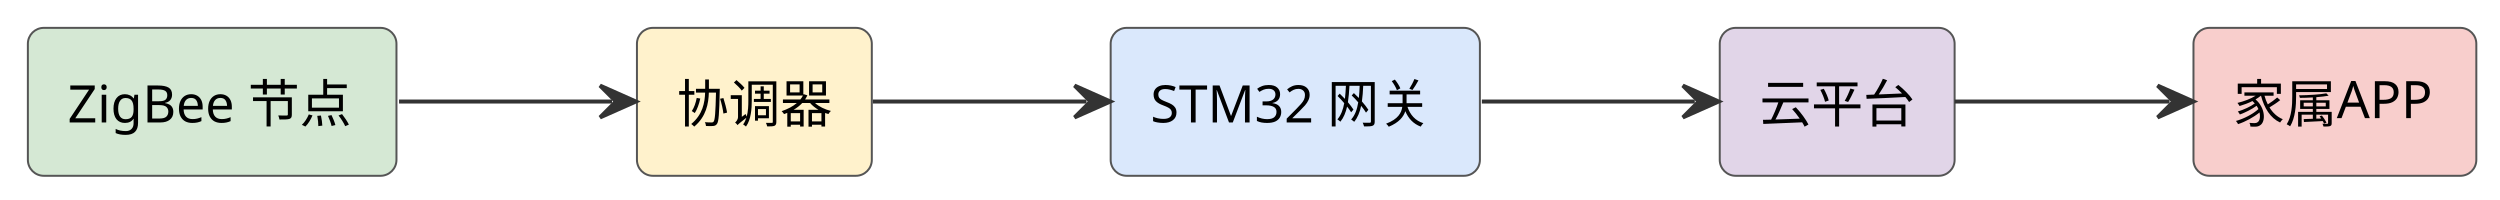
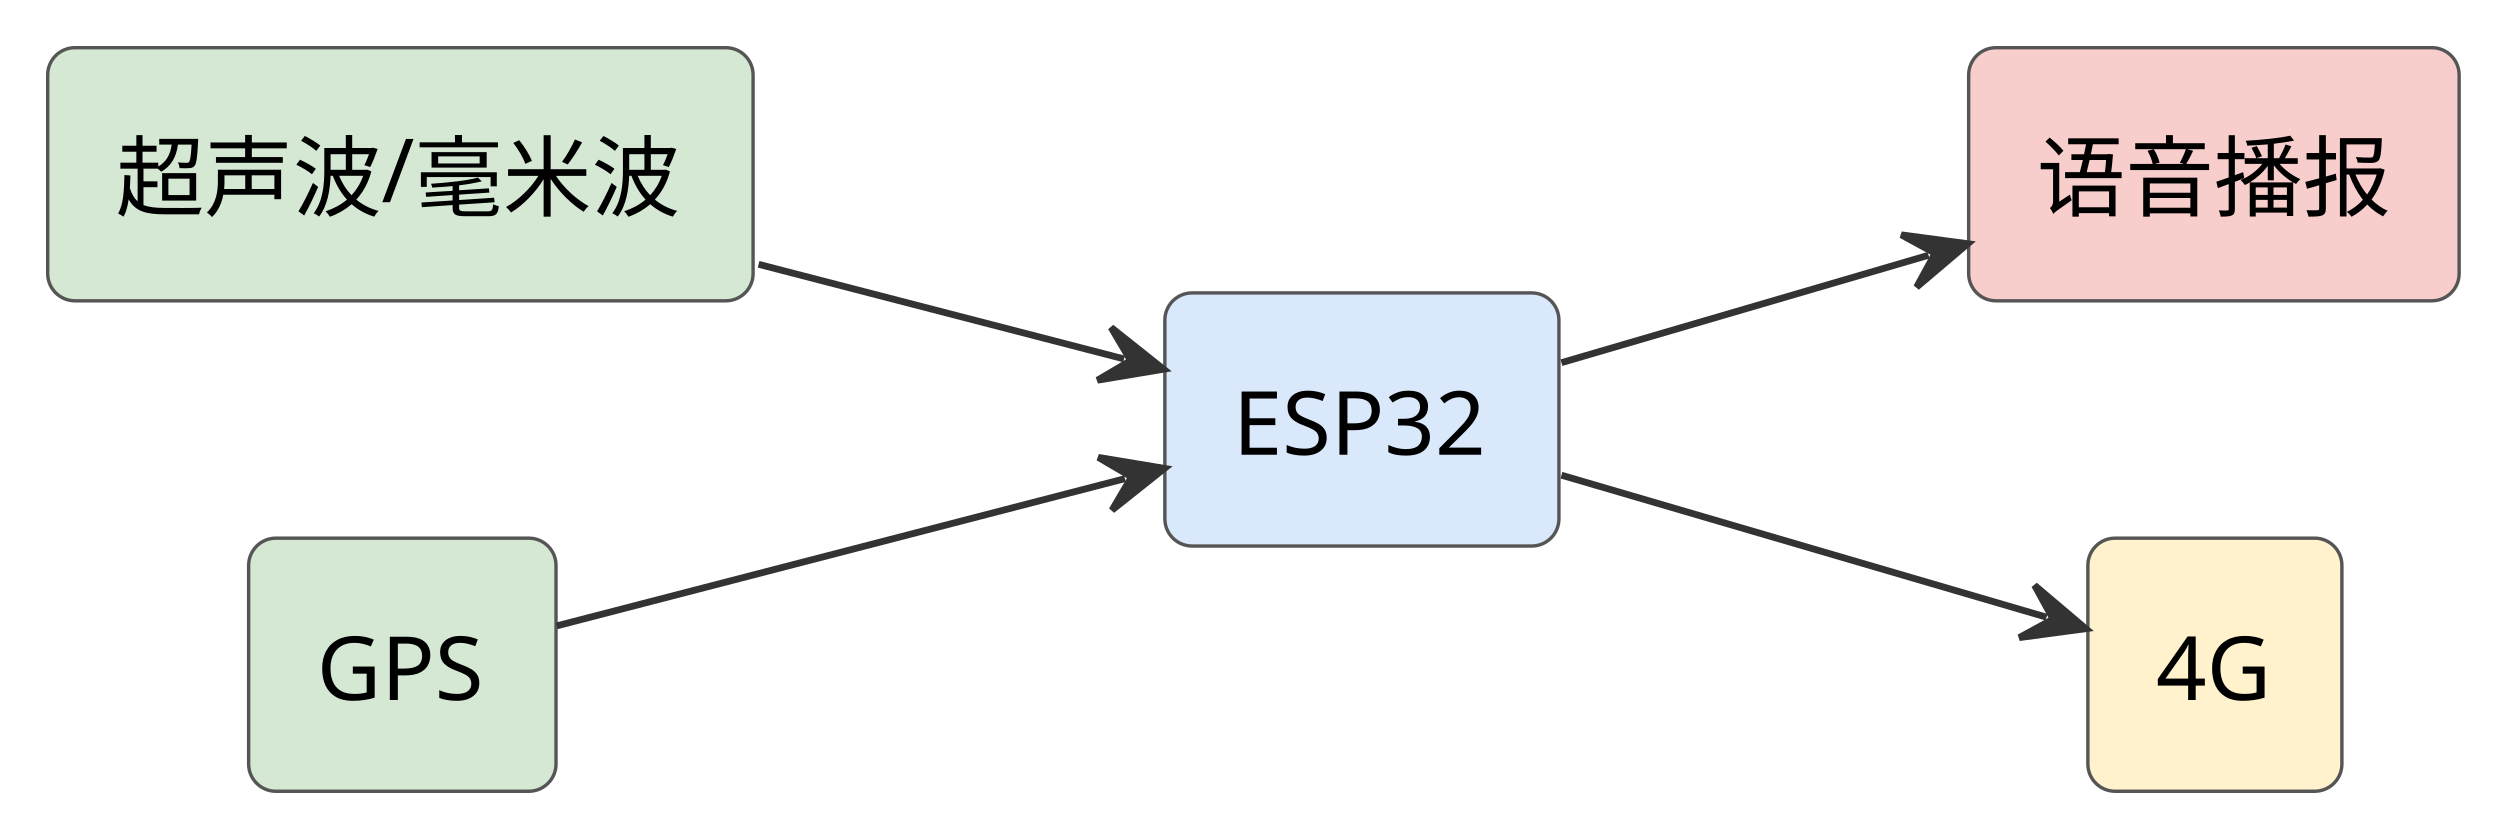
- <svg xmlns="http://www.w3.org/2000/svg" contentStyleType="text/css" height="50px" preserveAspectRatio="none" style="width:628px;height:50px;background:#FFFFFF;" version="1.1" viewBox="0 0 628 50" width="628px" zoomAndPan="magnify">
+ <svg xmlns="http://www.w3.org/2000/svg" contentStyleType="text/css" height="122px" preserveAspectRatio="none" style="width:367px;height:122px;background:#FFFFFF;" version="1.1" viewBox="0 0 367 122" width="367px" zoomAndPan="magnify">
  <defs />
  <g>
-     <g id="elem_z">
-       <rect fill="#D5E8D4" height="37.158" rx="4" ry="4" style="stroke:#555555;stroke-width:0.5;" width="92.592" x="7" y="7" />
-       <text fill="#000000" font-family="Microsoft YaHei" font-size="13" lengthAdjust="spacing" textLength="72.592" x="17" y="30.755">ZigBee 节点</text>
+     <g id="elem_ult">
+       <rect fill="#D5E8D4" height="37.158" rx="4" ry="4" style="stroke:#555555;stroke-width:0.5;" width="103.554" x="7" y="7" />
+       <text fill="#000000" font-family="Microsoft YaHei" font-size="13" lengthAdjust="spacing" textLength="83.554" x="17" y="30.755">超声波/毫米波</text>
    </g>
-     <g id="elem_coord">
-       <rect fill="#FFF2CC" height="37.158" rx="4" ry="4" style="stroke:#555555;stroke-width:0.5;" width="59" x="160" y="7" />
-       <text fill="#000000" font-family="Microsoft YaHei" font-size="13" lengthAdjust="spacing" textLength="39" x="170" y="30.755">协调器</text>
+     <g id="elem_gps">
+       <rect fill="#D5E8D4" height="37.158" rx="4" ry="4" style="stroke:#555555;stroke-width:0.5;" width="45.124" x="36.5" y="79" />
+       <text fill="#000000" font-family="Microsoft YaHei" font-size="13" lengthAdjust="spacing" textLength="25.124" x="46.5" y="102.755">GPS</text>
    </g>
-     <g id="elem_gw">
-       <rect fill="#DAE8FC" height="37.158" rx="4" ry="4" style="stroke:#555555;stroke-width:0.5;" width="92.751" x="279" y="7" />
-       <text fill="#000000" font-family="Microsoft YaHei" font-size="13" lengthAdjust="spacing" textLength="72.751" x="289" y="30.755">STM32 网关</text>
+     <g id="elem_esp">
+       <rect fill="#DAE8FC" height="37.158" rx="4" ry="4" style="stroke:#555555;stroke-width:0.5;" width="57.851" x="171" y="43" />
+       <text fill="#000000" font-family="Microsoft YaHei" font-size="13" lengthAdjust="spacing" textLength="37.851" x="181" y="66.755">ESP32</text>
    </g>
-     <g id="elem_cloud">
-       <rect fill="#E1D5E8" height="37.158" rx="4" ry="4" style="stroke:#555555;stroke-width:0.5;" width="59" x="432" y="7" />
-       <text fill="#000000" font-family="Microsoft YaHei" font-size="13" lengthAdjust="spacing" textLength="39" x="442" y="30.755">云平台</text>
+     <g id="elem_spk">
+       <rect fill="#F8CECC" height="37.158" rx="4" ry="4" style="stroke:#555555;stroke-width:0.5;" width="72" x="289" y="7" />
+       <text fill="#000000" font-family="Microsoft YaHei" font-size="13" lengthAdjust="spacing" textLength="52" x="299" y="30.755">语音播报</text>
    </g>
-     <g id="elem_app">
-       <rect fill="#F8CECC" height="37.158" rx="4" ry="4" style="stroke:#555555;stroke-width:0.5;" width="71.054" x="551" y="7" />
-       <text fill="#000000" font-family="Microsoft YaHei" font-size="13" lengthAdjust="spacing" textLength="51.054" x="561" y="30.755">家属APP</text>
+     <g id="elem_g">
+       <rect fill="#FFF2CC" height="37.158" rx="4" ry="4" style="stroke:#555555;stroke-width:0.5;" width="37.291" x="306.5" y="79" />
+       <text fill="#000000" font-family="Microsoft YaHei" font-size="13" lengthAdjust="spacing" textLength="17.291" x="316.5" y="102.755">4G</text>
    </g>
-     <g id="link_z_coord">
-       <path d="M100.24,25.5 C119.95,25.5 136.4,25.5 153.73,25.5 " fill="none" id="z-to-coord" style="stroke:#333333;stroke-width:1.0;" />
-       <polygon fill="#333333" points="159.73,25.5,150.73,21.5,154.73,25.5,150.73,29.5,159.73,25.5" style="stroke:#333333;stroke-width:1.0;" />
+     <g id="link_ult_esp">
+       <path d="M111.36,38.8 C131.47,44.01 147.952,48.275 165.012,52.695 " fill="none" id="ult-to-esp" style="stroke:#333333;stroke-width:1.0;" />
+       <polygon fill="#333333" points="170.82,54.2,163.111,48.071,165.98,52.946,161.104,55.815,170.82,54.2" style="stroke:#333333;stroke-width:1.0;" />
    </g>
-     <g id="link_coord_gw">
-       <path d="M219.25,25.5 C236.63,25.5 253.17,25.5 272.93,25.5 " fill="none" id="coord-to-gw" style="stroke:#333333;stroke-width:1.0;" />
-       <polygon fill="#333333" points="278.93,25.5,269.93,21.5,273.93,25.5,269.93,29.5,278.93,25.5" style="stroke:#333333;stroke-width:1.0;" />
+     <g id="link_gps_esp">
+       <path d="M81.72,91.88 C105.77,85.65 138.812,77.085 165.142,70.264 " fill="none" id="gps-to-esp" style="stroke:#333333;stroke-width:1.0;" />
+       <polygon fill="#333333" points="170.95,68.76,161.234,67.144,166.11,70.014,163.24,74.889,170.95,68.76" style="stroke:#333333;stroke-width:1.0;" />
    </g>
-     <g id="link_gw_cloud">
-       <path d="M372.24,25.5 C391.95,25.5 408.4,25.5 425.73,25.5 " fill="none" id="gw-to-cloud" style="stroke:#333333;stroke-width:1.0;" />
-       <polygon fill="#333333" points="431.73,25.5,422.73,21.5,426.73,25.5,422.73,29.5,431.73,25.5" style="stroke:#333333;stroke-width:1.0;" />
+     <g id="link_esp_spk">
+       <path d="M229.22,53.24 C246.95,48.05 264.202,43.007 283.112,37.467 " fill="none" id="esp-to-spk" style="stroke:#333333;stroke-width:1.0;" />
+       <polygon fill="#333333" points="288.87,35.78,279.108,34.472,284.072,37.186,281.358,42.149,288.87,35.78" style="stroke:#333333;stroke-width:1.0;" />
    </g>
-     <g id="link_cloud_app">
-       <path d="M491.03,25.5 C508.91,25.5 526.08,25.5 544.99,25.5 " fill="none" id="cloud-to-app" style="stroke:#333333;stroke-width:1.0;" />
-       <polygon fill="#333333" points="550.99,25.5,541.99,21.5,545.99,25.5,541.99,29.5,550.99,25.5" style="stroke:#333333;stroke-width:1.0;" />
+     <g id="link_esp_g">
+       <path d="M229.22,69.76 C252.91,76.69 280.261,84.706 300.431,90.606 " fill="none" id="esp-to-g" style="stroke:#333333;stroke-width:1.0;" />
+       <polygon fill="#333333" points="306.19,92.29,298.675,85.924,301.391,90.886,296.429,93.602,306.19,92.29" style="stroke:#333333;stroke-width:1.0;" />
    </g>
  </g>
</svg>
